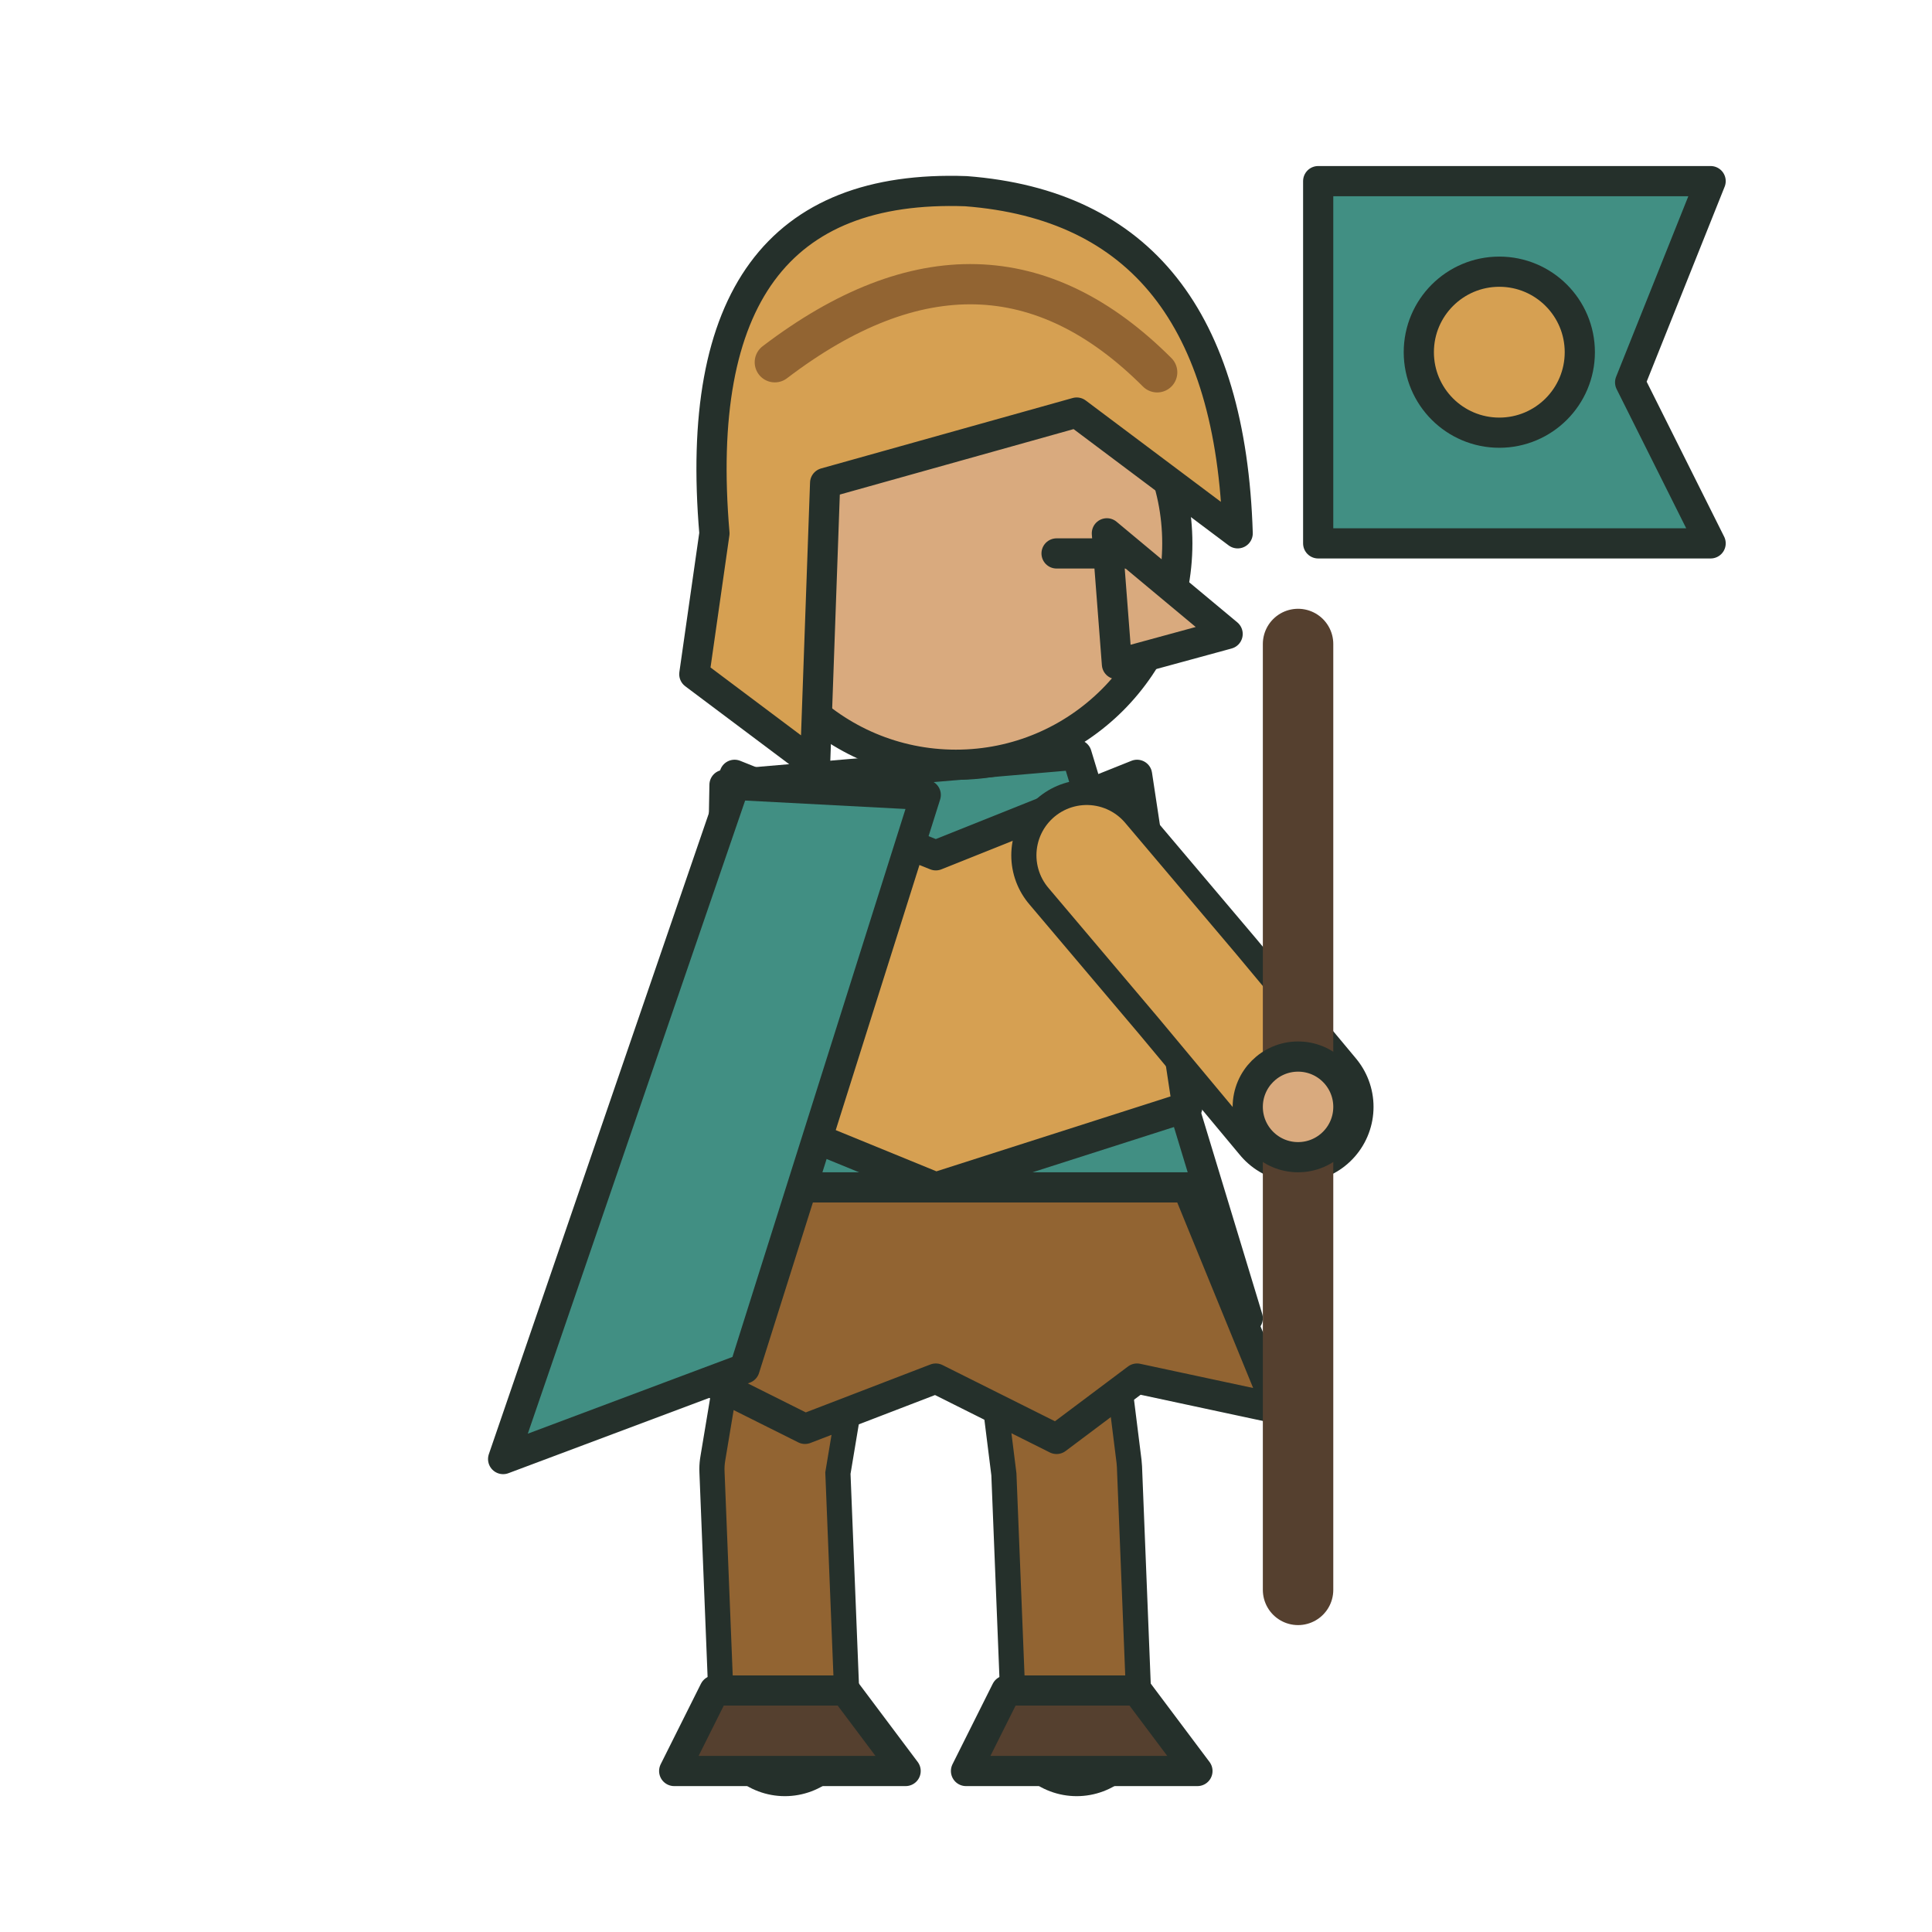
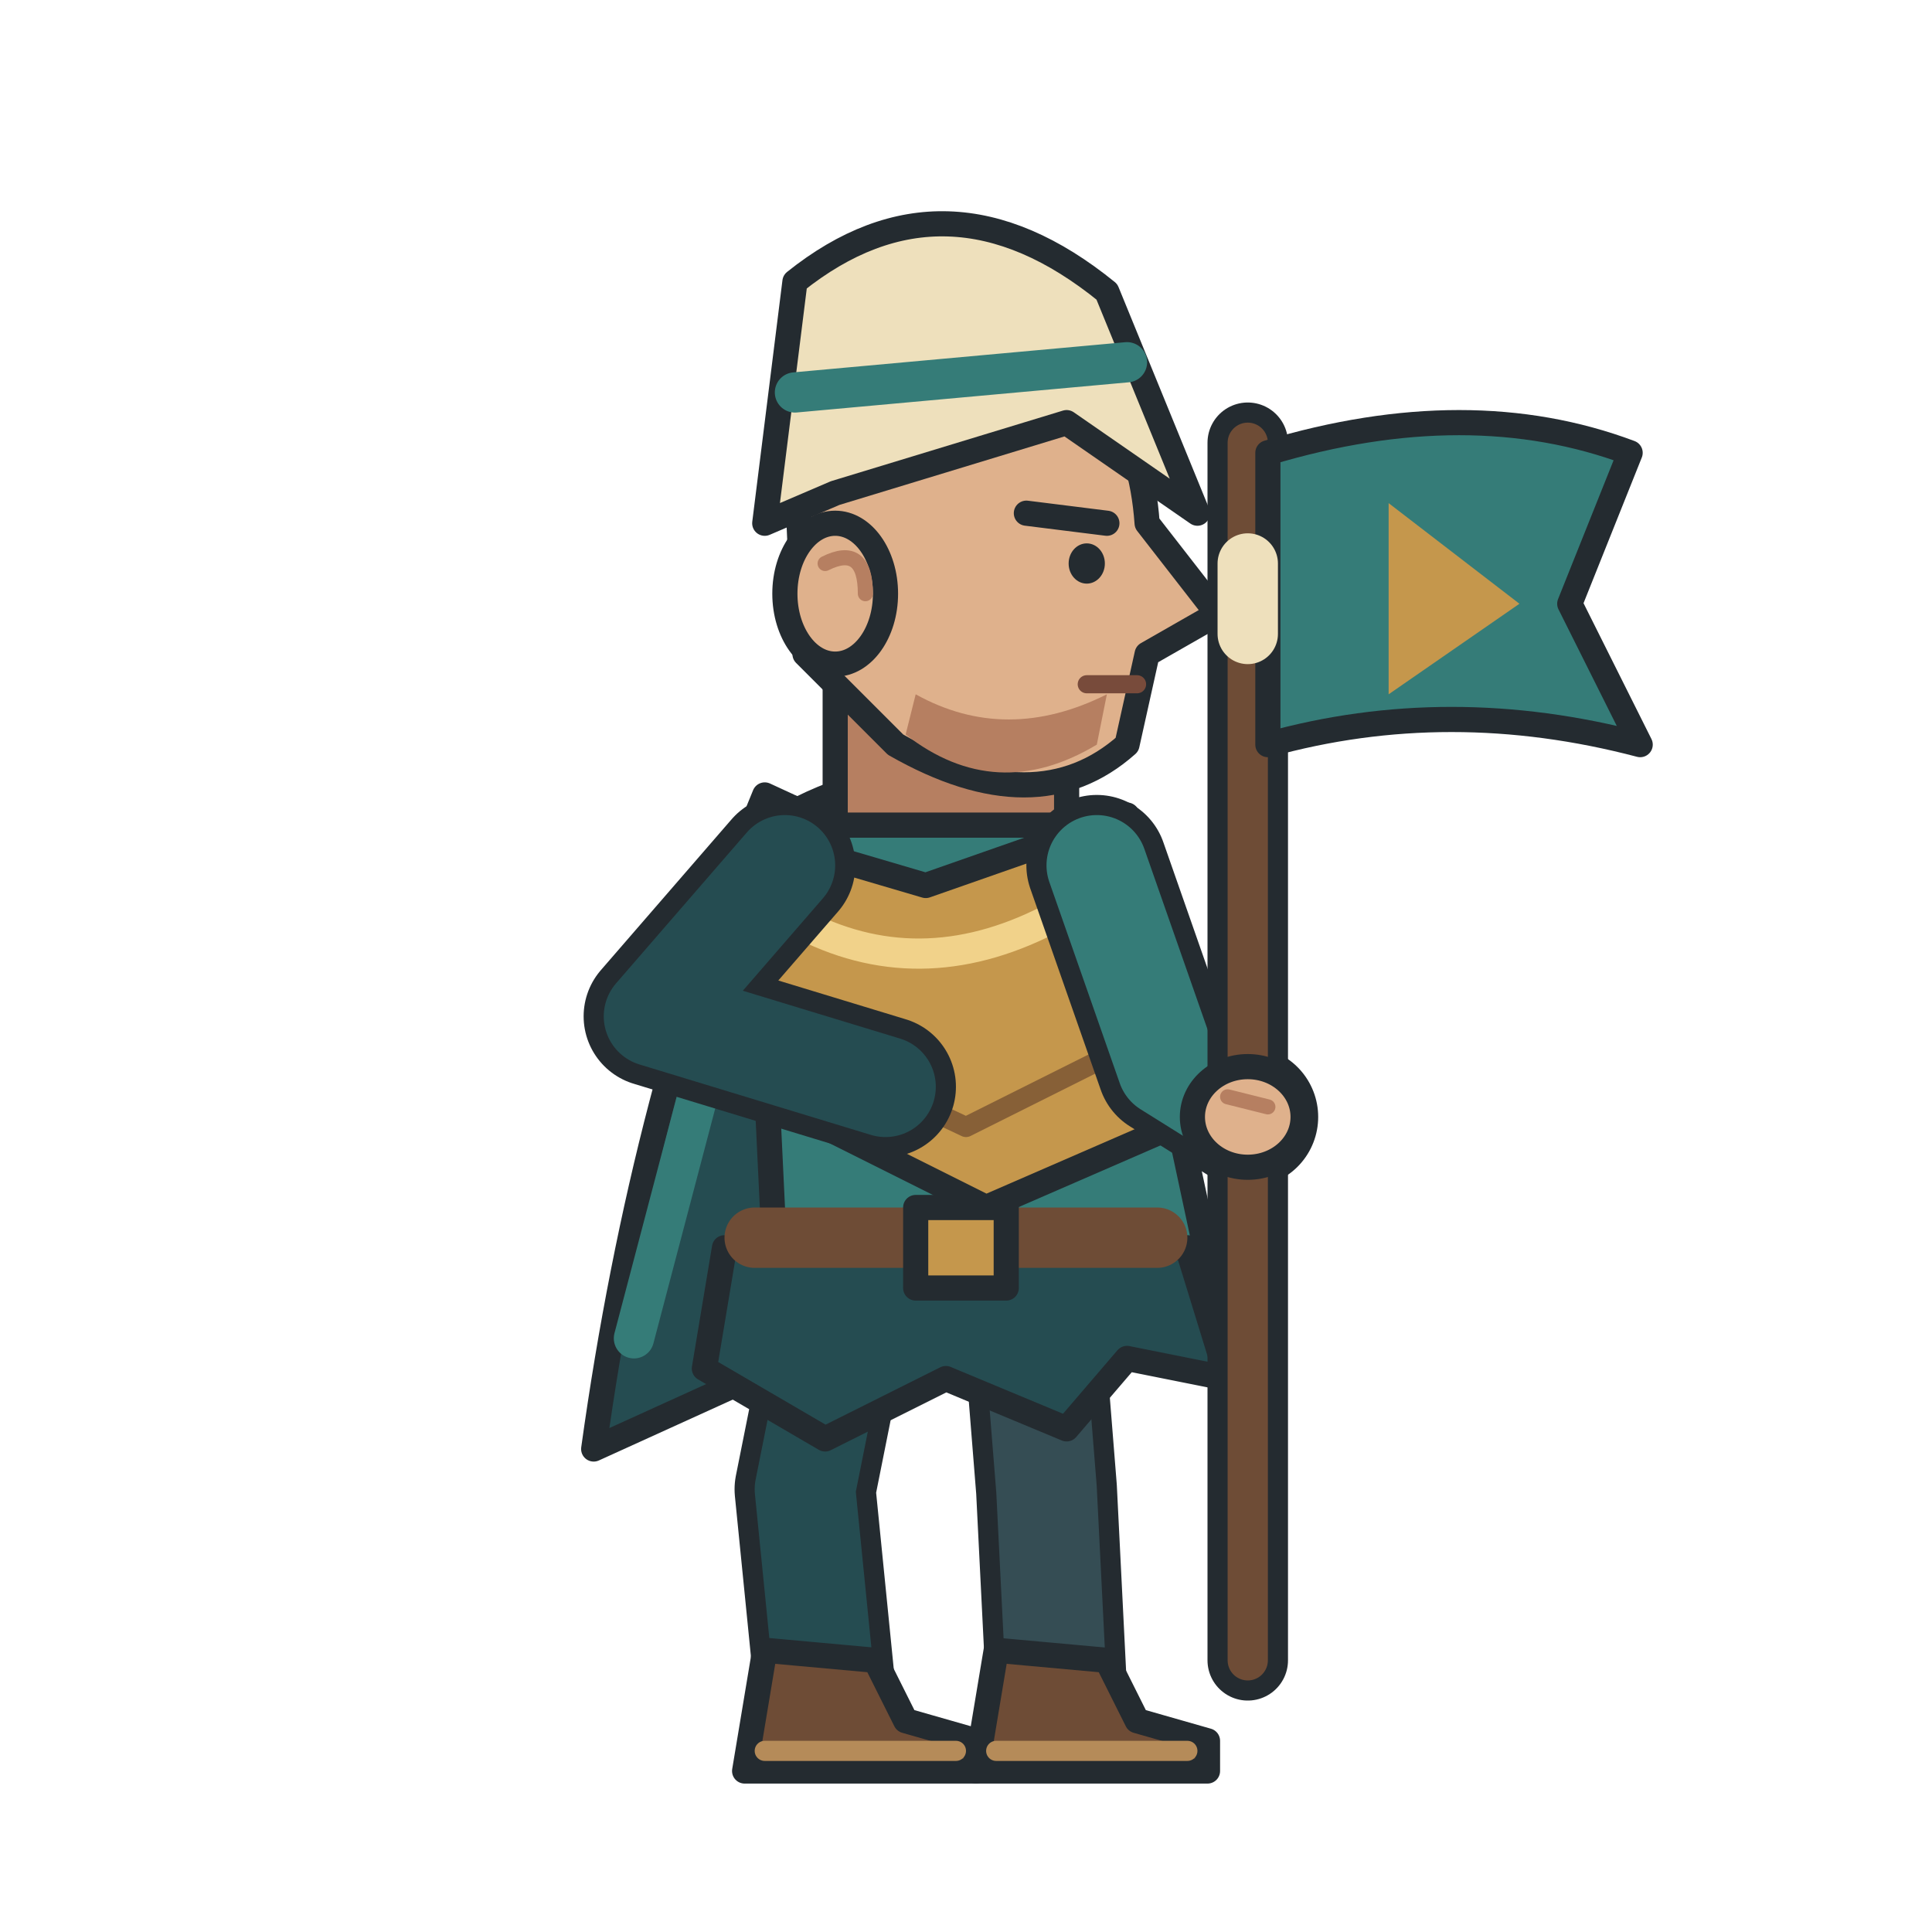
<svg xmlns="http://www.w3.org/2000/svg" width="192" height="192" viewBox="0 0 192 192">
-   <path d="M81 122L77 146 78 171" fill="none" stroke="#25302b" stroke-width="15" stroke-linejoin="round" stroke-linecap="round" />
-   <path d="M81 122L77 146 78 171" fill="none" stroke="#926432" stroke-width="10" stroke-linejoin="round" stroke-linecap="round" />
-   <path d="M71 168h13l6 8h-23z" fill="#55402f" stroke="#25302b" stroke-width="3" stroke-linejoin="round" stroke-linecap="round" />
-   <path d="M103 122L106 146 107 171" fill="none" stroke="#25302b" stroke-width="15" stroke-linejoin="round" stroke-linecap="round" />
-   <path d="M103 122L106 146 107 171" fill="none" stroke="#926432" stroke-width="10" stroke-linejoin="round" stroke-linecap="round" />
-   <path d="M100 168h13l6 8h-23z" fill="#55402f" stroke="#25302b" stroke-width="3" stroke-linejoin="round" stroke-linecap="round" />
+   <path d="M85 123L80 148 82 168" fill="none" stroke="#242b30" stroke-width="14" stroke-linejoin="round" stroke-linecap="round" />
+   <path d="M85 123L80 148 82 168" fill="none" stroke="#254c51" stroke-width="10" stroke-linejoin="round" stroke-linecap="round" />
+   <path d="M76 164l11 1 3 6 7 2v3H74z" fill="#6e4c36" stroke="#242b30" stroke-width="2.5" stroke-linejoin="round" stroke-linecap="round" />
+   <path d="M76 174h19" fill="none" stroke="#b58b59" stroke-width="2" stroke-linejoin="round" stroke-linecap="round" />
+   <path d="M102 123L104 148 105 168" fill="none" stroke="#242b30" stroke-width="14" stroke-linejoin="round" stroke-linecap="round" />
+   <path d="M102 123L104 148 105 168" fill="none" stroke="#354d54" stroke-width="10" stroke-linejoin="round" stroke-linecap="round" />
+   <path d="M99 164l11 1 3 6 7 2v3H97z" fill="#6e4c36" stroke="#242b30" stroke-width="2.5" stroke-linejoin="round" stroke-linecap="round" />
+   <path d="M99 174h19" fill="none" stroke="#b58b59" stroke-width="2" stroke-linejoin="round" stroke-linecap="round" />
  <g transform="translate(0 0)">
-     <path d="M72 78l35-3 17 56-53 3z" fill="#418f83" stroke="#25302b" stroke-width="3" stroke-linejoin="round" stroke-linecap="round" />
-     <path d="M73 77l20 8 20-8 5 33-25 8-22-9z" fill="#d6a052" stroke="#25302b" stroke-width="3" stroke-linejoin="round" stroke-linecap="round" />
-     <path d="M72 118h46l9 22-14-3-8 6-12-6-13 5-12-6z" fill="#926432" stroke="#25302b" stroke-width="3" stroke-linejoin="round" stroke-linecap="round" />
-     <path d="M73 78l-23 67 24-9 18-57z" fill="#418f83" stroke="#25302b" stroke-width="3" stroke-linejoin="round" stroke-linecap="round" />
+     <path d="M76 79q-12 29-17 65l22-10 8-49z" fill="#254c51" stroke="#242b30" stroke-width="2.5" stroke-linejoin="round" stroke-linecap="round" />
+     <path d="M73 95l-10 38" fill="none" stroke="#357c78" stroke-width="4" stroke-linejoin="round" stroke-linecap="round" />
+     <path d="M75 83q18-12 36 0l9 42q-25 13-43 0z" fill="#357c78" stroke="#242b30" stroke-width="2.5" stroke-linejoin="round" stroke-linecap="round" />
+     <path d="M75 83l17 5 20-7 9 29-23 10-22-11z" fill="#c5974c" stroke="#242b30" stroke-width="2.5" stroke-linejoin="round" stroke-linecap="round" />
+     <path d="M80 92q12 6 25-1" fill="none" stroke="#f1d28a" stroke-width="3" stroke-linejoin="round" stroke-linecap="round" />
+     <path d="M79 104l17 8 16-8" fill="none" stroke="#876037" stroke-width="2" stroke-linejoin="round" stroke-linecap="round" />
+     <path d="M72 124h46l4 13-10-2-6 7-12-5-12 6-12-7z" fill="#254c51" stroke="#242b30" stroke-width="2.5" stroke-linejoin="round" stroke-linecap="round" />
+     <path d="M75 123h40" fill="none" stroke="#6e4c36" stroke-width="6" stroke-linejoin="round" stroke-linecap="round" />
+     <path d="M91 120h9v8h-9z" fill="#c5974c" stroke="#242b30" stroke-width="2.5" stroke-linejoin="round" stroke-linecap="round" />
+     <path d="M83 68v14h23V65" fill="#b67f61" stroke="#242b30" stroke-width="2.5" stroke-linejoin="round" stroke-linecap="round" />
+     <path d="M79 43Q86 31 102 35Q113 38 114 52l7 9-7 4-2 9q-9 8-23 0l-9-9z" fill="#dfb18c" stroke="#242b30" stroke-width="2.5" stroke-linejoin="round" stroke-linecap="round" />
+     <path d="M91 69q9 5 19 0l-1 5q-10 6-19-1z" fill="#b67f61" stroke="none" stroke-width="2.5" stroke-linejoin="round" stroke-linecap="round" />
+     <ellipse cx="83" cy="59" rx="5" ry="7" fill="#dfb18c" stroke="#242b30" stroke-width="2.5" />
+     <path d="M82 56q4-2 4 3" fill="none" stroke="#b67f61" stroke-width="1.5" stroke-linejoin="round" stroke-linecap="round" />
+     <path d="M102 51l8 1" fill="none" stroke="#242b30" stroke-width="2.5" stroke-linejoin="round" stroke-linecap="round" />
+     <ellipse cx="108" cy="56" rx="1.8" ry="2" fill="#242b30" stroke="none" stroke-width="2.5" />
+     <path d="M108 68h5" fill="none" stroke="#784b3b" stroke-width="1.8" stroke-linejoin="round" stroke-linecap="round" />
+     <path d="M76 52l3-24q15-12 31 1l9 22-13-9-23 7z" fill="#eee0bc" stroke="#242b30" stroke-width="2.5" stroke-linejoin="round" stroke-linecap="round" />
+     <path d="M79 39l33-3" fill="none" stroke="#357c78" stroke-width="4" stroke-linejoin="round" stroke-linecap="round" />
  </g>
-   <g transform="translate(0 0)">
-     <circle cx="95" cy="54" r="22" fill="#d9aa7e" stroke="#25302b" stroke-width="3" />
-     <path d="M110 53l12 10-11 3z" fill="#d9aa7e" stroke="#25302b" stroke-width="3" stroke-linejoin="round" stroke-linecap="round" />
-     <path d="M105 55h7" fill="none" stroke="#25302b" stroke-width="3" stroke-linejoin="round" stroke-linecap="round" />
-     <path d="M71 53q-3-35 25-34 26 2 27 34l-16-12-25 7-1 28-12-9z" fill="#d6a052" stroke="#25302b" stroke-width="3" stroke-linejoin="round" stroke-linecap="round" />
-     <path d="M77 36q21-16 38 1" fill="none" stroke="#926432" stroke-width="4" stroke-linejoin="round" stroke-linecap="round" />
+   <path d="M78 86L65 101 88 108" fill="none" stroke="#242b30" stroke-width="14" stroke-linejoin="round" stroke-linecap="round" />
+   <path d="M78 86L65 101 88 108" fill="none" stroke="#254c51" stroke-width="10" stroke-linejoin="round" stroke-linecap="round" />
+   <path d="M109 86L116 106 124 111" fill="none" stroke="#242b30" stroke-width="14" stroke-linejoin="round" stroke-linecap="round" />
+   <path d="M109 86L116 106 124 111" fill="none" stroke="#357c78" stroke-width="10" stroke-linejoin="round" stroke-linecap="round" />
+   <g transform="translate(124 111)">
+     <g transform="rotate(0)">
+       <path d="M0 54V-67" fill="none" stroke="#242b30" stroke-width="8" stroke-linejoin="round" stroke-linecap="round" />
+       <path d="M0 54V-67" fill="none" stroke="#6e4c36" stroke-width="4" stroke-linejoin="round" stroke-linecap="round" />
+       <g transform="translate(0 8)">
+         <path d="M2-74q20 -6 36 0l-6 15 7 14q-19 -5-37 0z" fill="#357c78" stroke="#242b30" stroke-width="2.5" stroke-linejoin="round" stroke-linecap="round" />
+         <path d="M14-69l13 10-13 9z" fill="#c5974c" stroke="none" stroke-width="2.5" stroke-linejoin="round" stroke-linecap="round" />
+         <path d="M0-63v7" fill="none" stroke="#eee0bc" stroke-width="6" stroke-linejoin="round" stroke-linecap="round" />
+       </g>
+     </g>
  </g>
-   <path d="M108 85L119 98 129 110" fill="none" stroke="#25302b" stroke-width="15" stroke-linejoin="round" stroke-linecap="round" />
-   <path d="M108 85L119 98 129 110" fill="none" stroke="#d6a052" stroke-width="10" stroke-linejoin="round" stroke-linecap="round" />
-   <g transform="translate(129 110) rotate(0)">
-     <path d="M0 48v-94" fill="none" stroke="#55402f" stroke-width="7" stroke-linejoin="round" stroke-linecap="round" />
-     <path d="M2-92h39l-8 20 8 16H2z" fill="#418f83" stroke="#25302b" stroke-width="3" stroke-linejoin="round" stroke-linecap="round" />
-     <circle cx="20" cy="-75" r="8" fill="#d6a052" stroke="#25302b" stroke-width="3" />
-   </g>
-   <circle cx="129" cy="110" r="5" fill="#d9aa7e" stroke="#25302b" stroke-width="3" />
+   <ellipse cx="124" cy="111" rx="5.5" ry="5" fill="#dfb18c" stroke="#242b30" stroke-width="2.5" />
+   <path d="M122 109l4 1" fill="none" stroke="#b67f61" stroke-width="1.5" stroke-linejoin="round" stroke-linecap="round" />
</svg>
